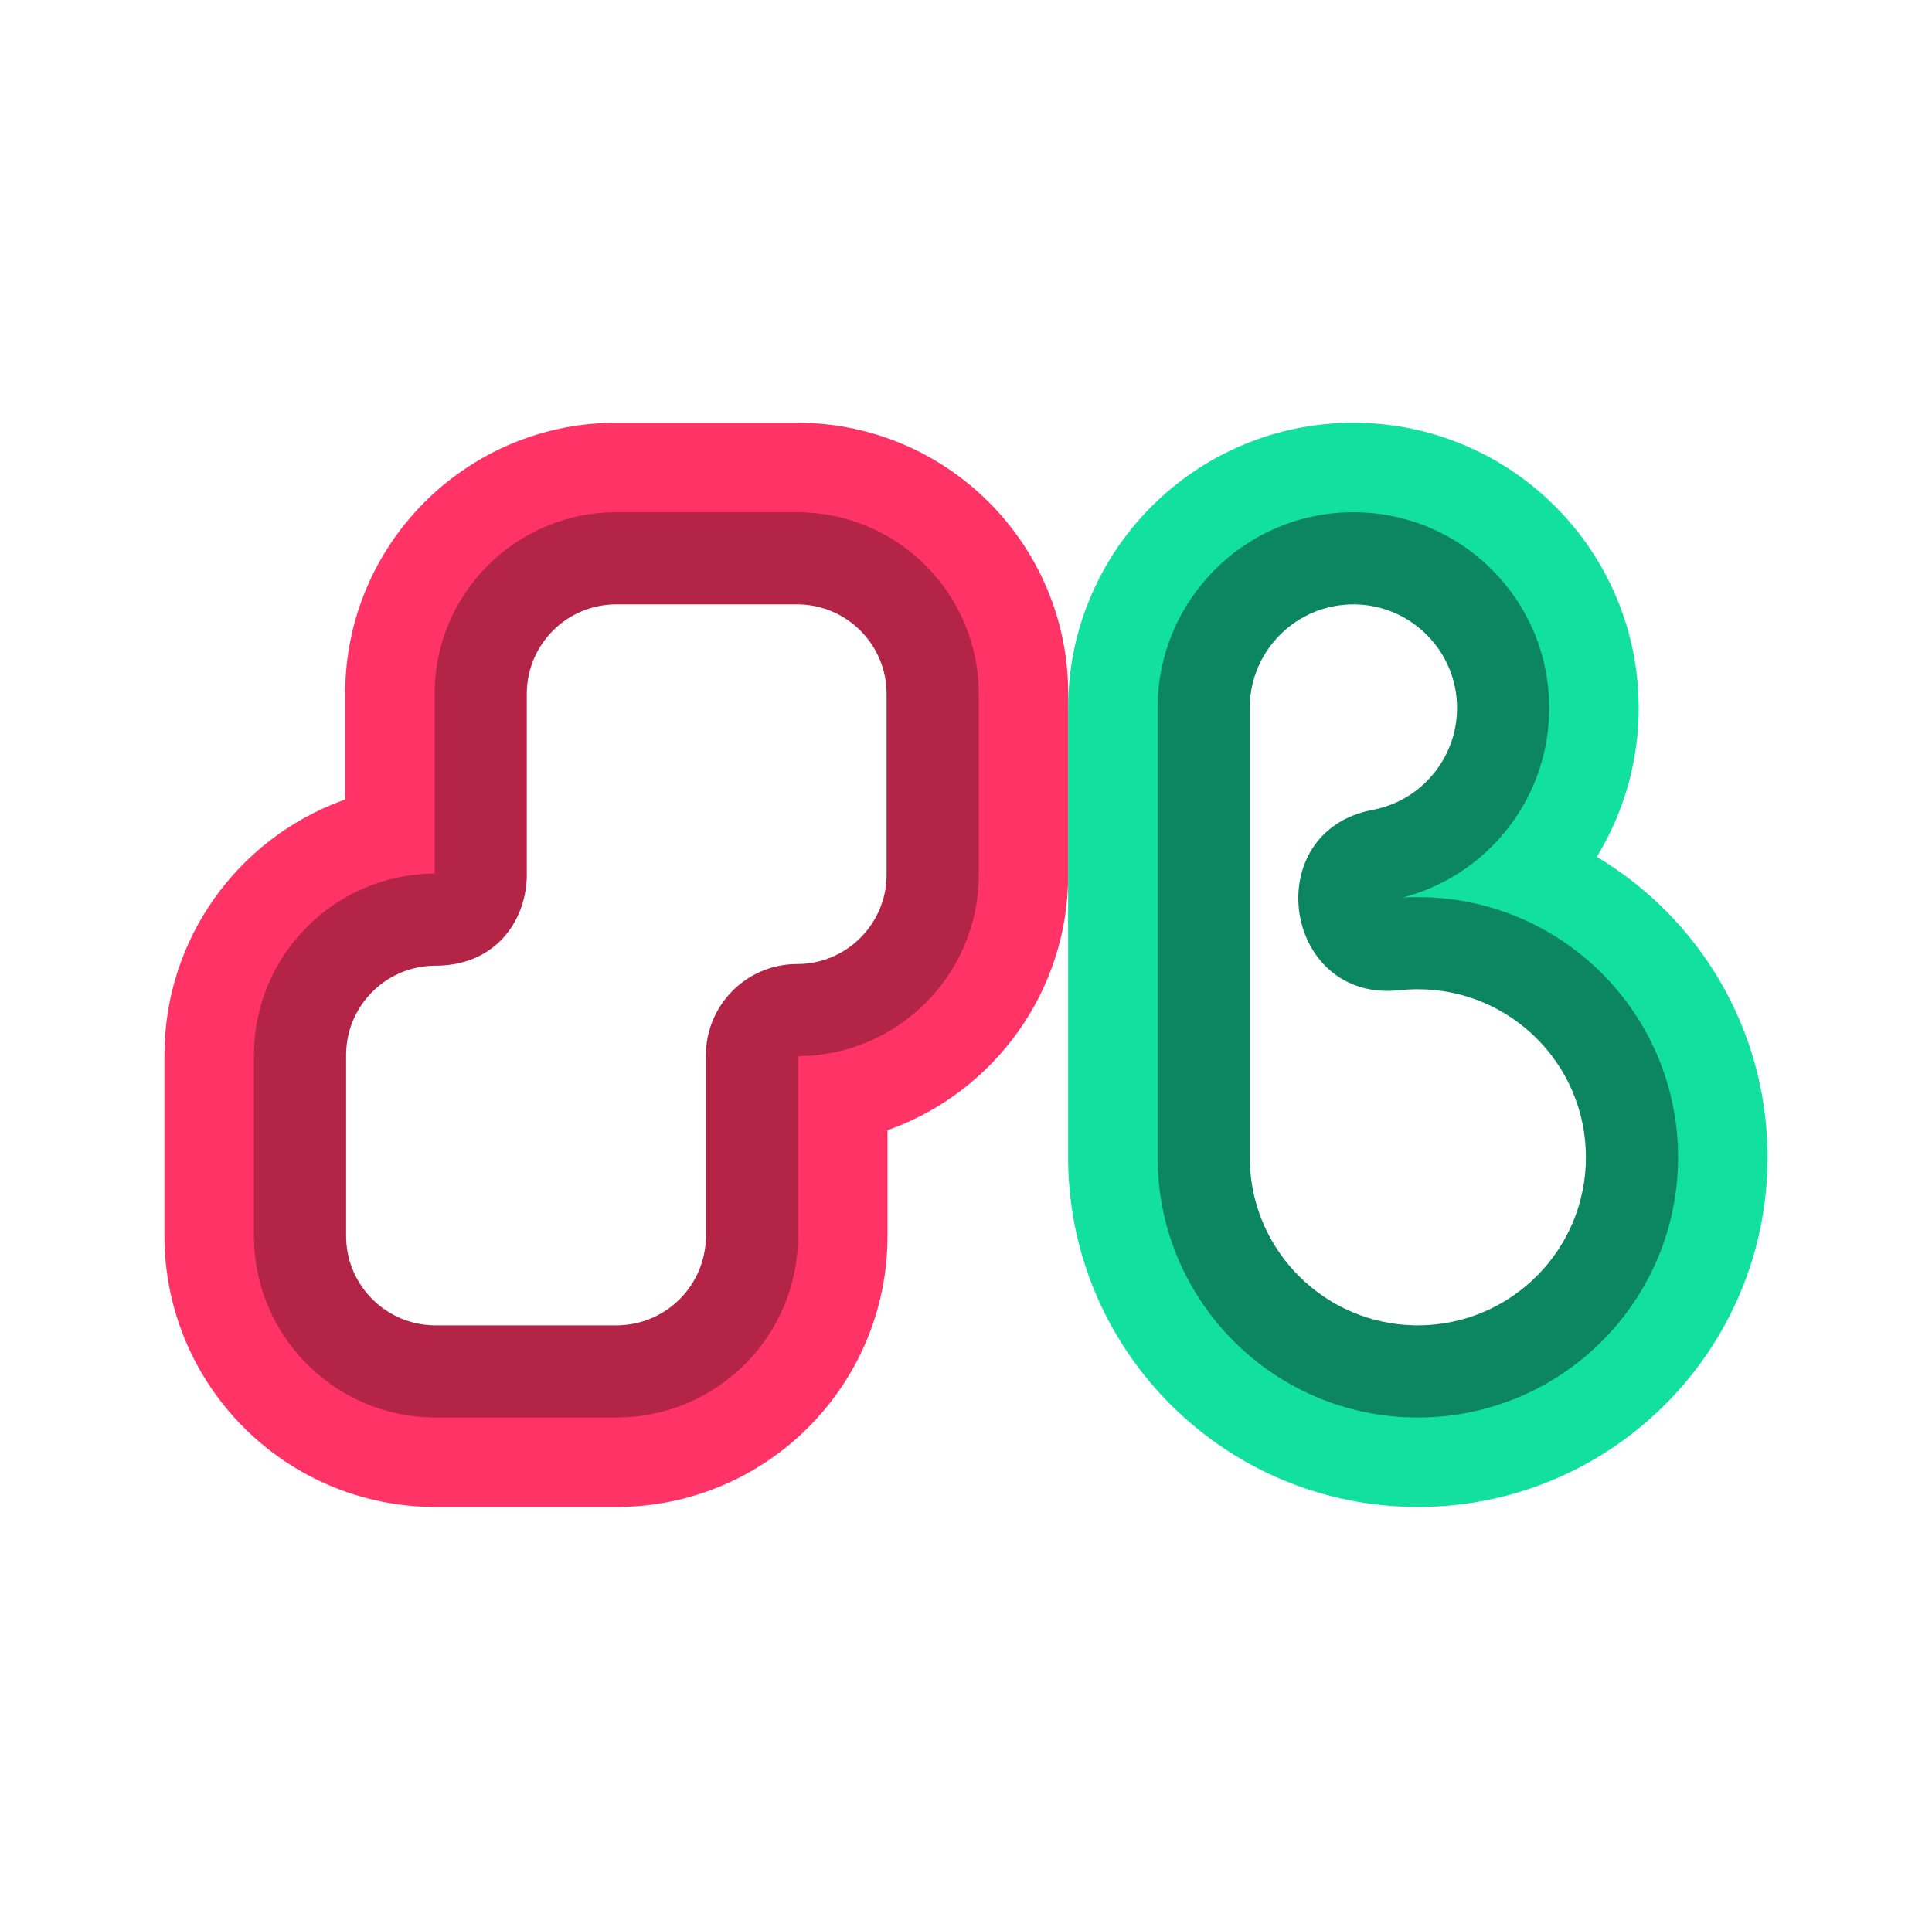
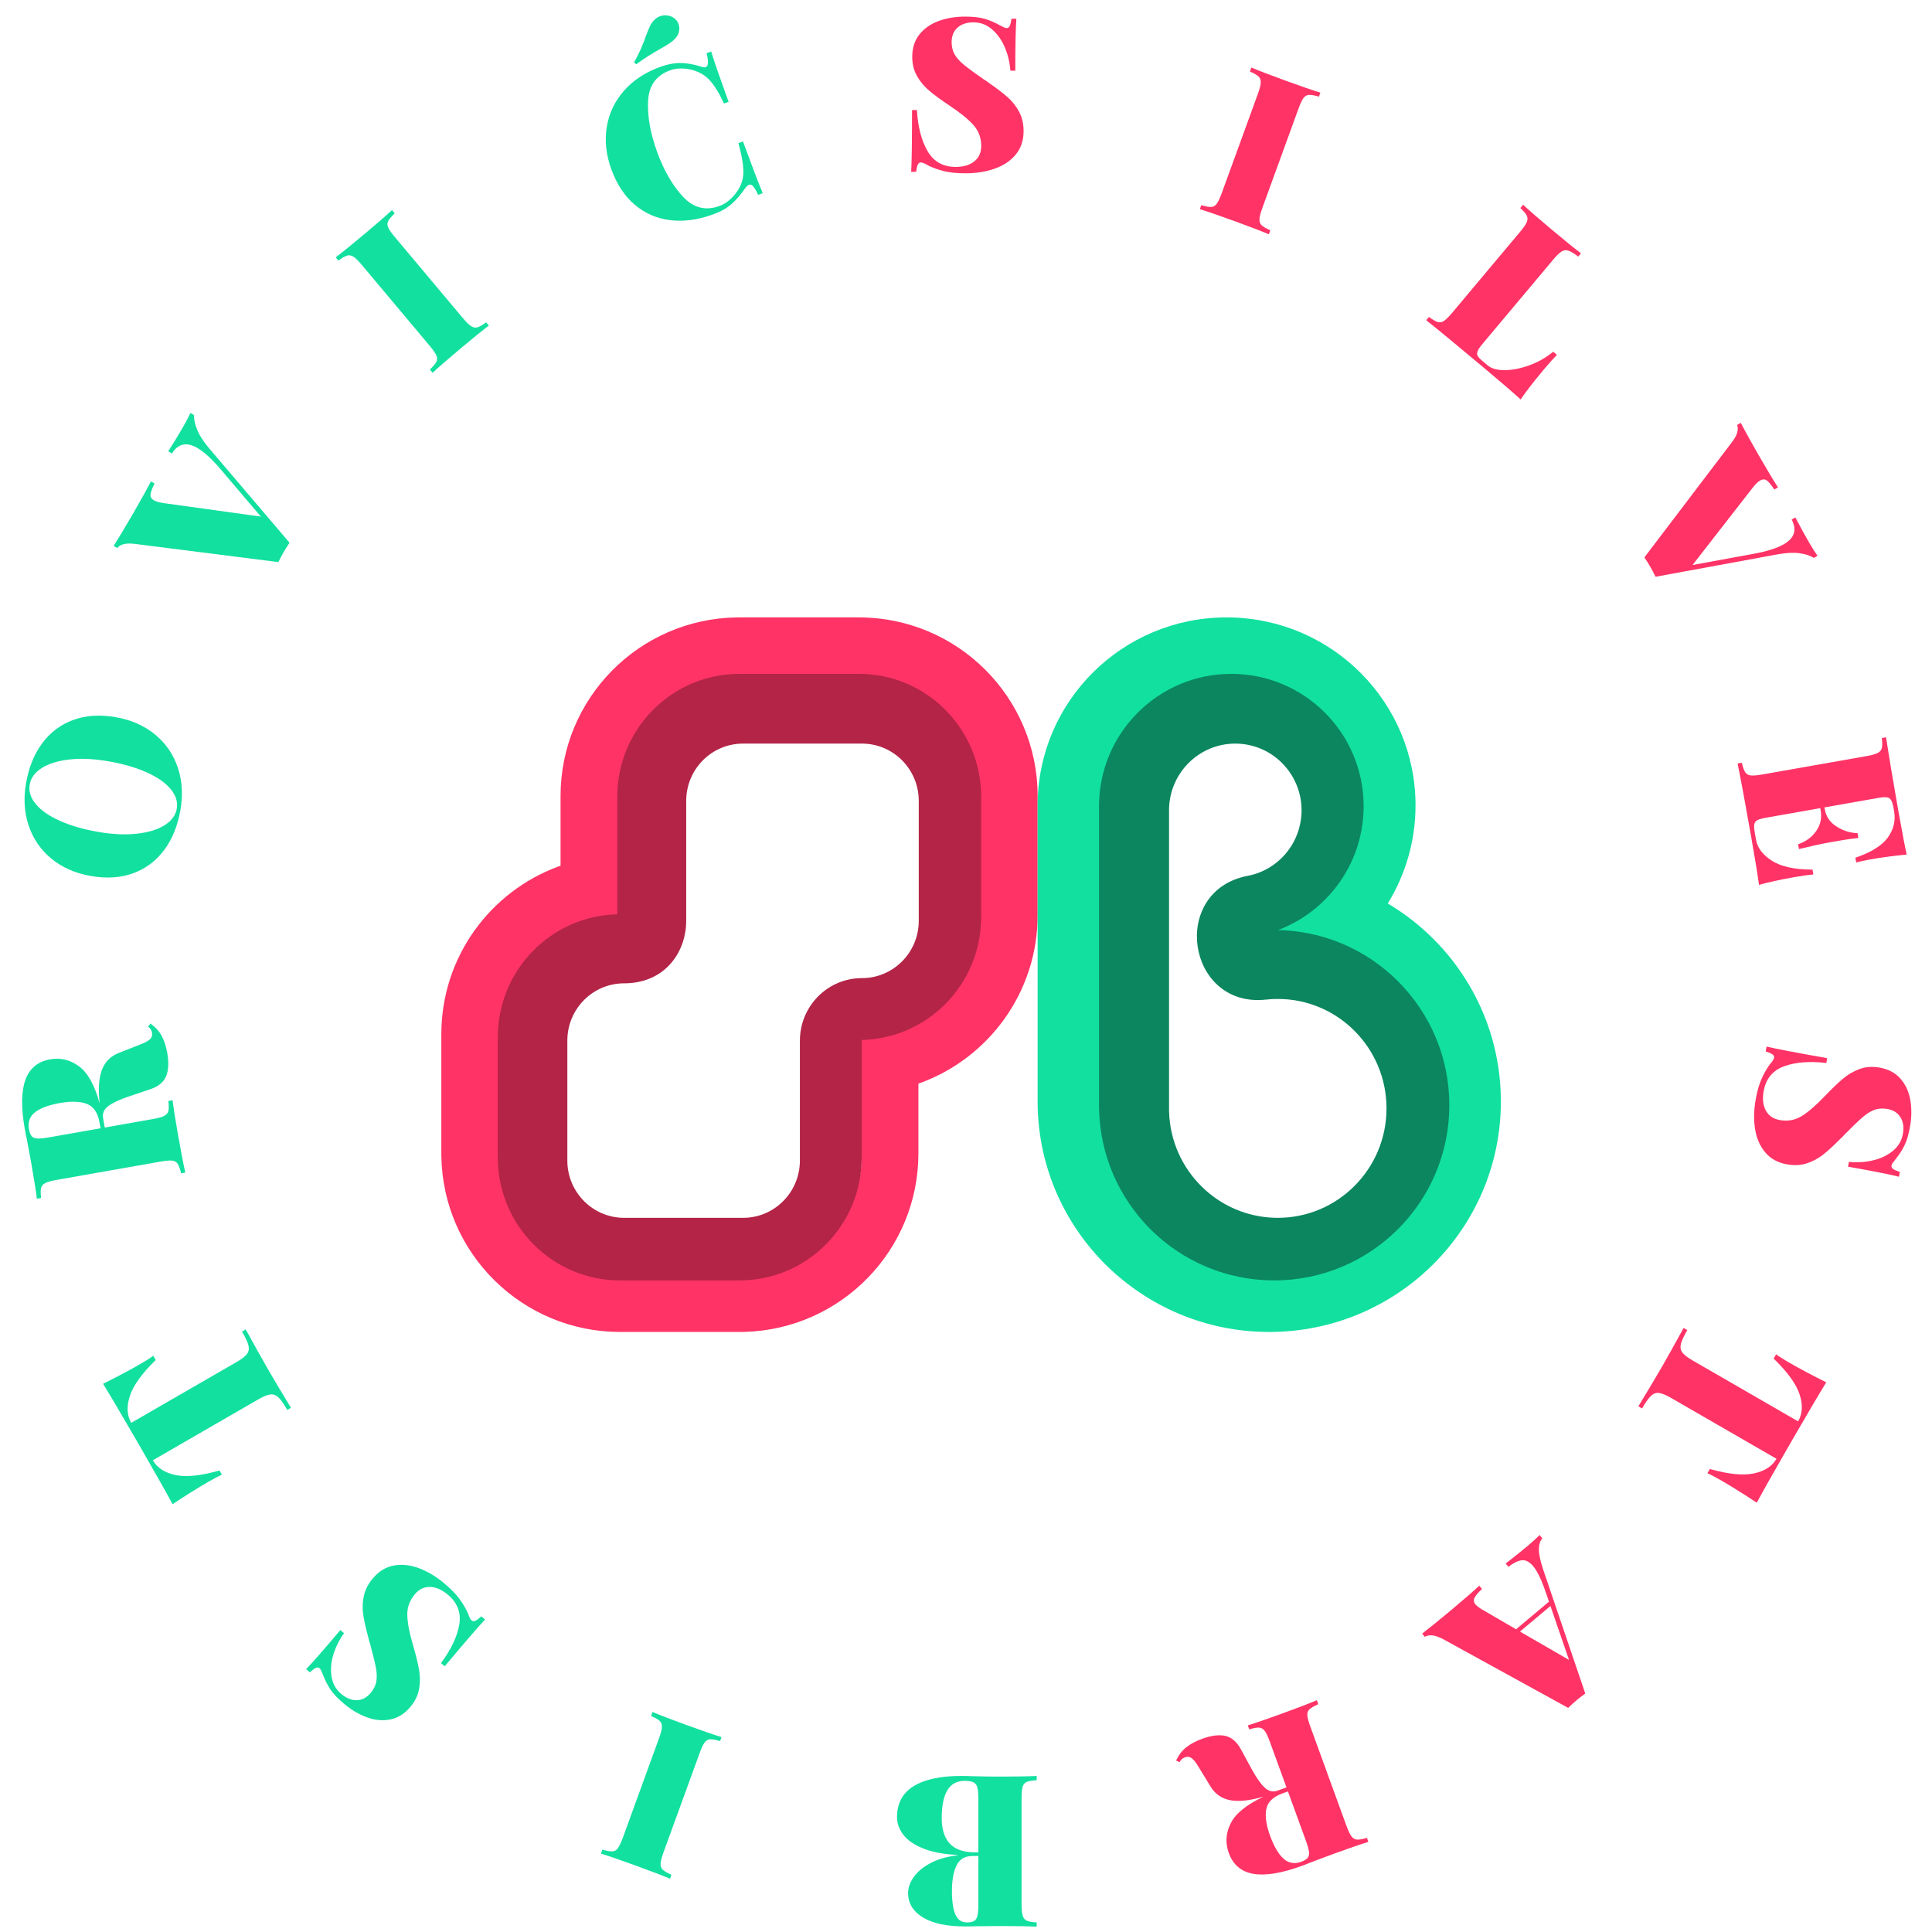
- <svg xmlns="http://www.w3.org/2000/svg" height="1068" viewBox="0 0 1069 1068" width="1069">
-   <g fill="none" fill-rule="nonzero" transform="translate(1)">
-     <path d="m339.978 234-2.481.02c-81.699 1.325-147.519 67.966-147.519 149.98l-0 58.502-1.829.658c-57.291 21.105-98.149 76.18-98.149 140.797v100.448l.02 2.059c1.326 81.814 68.059 147.536 149.98 147.536h100.485l2.059-.02 2.45-.059c80.672-2.603 145.086-68.819 145.086-149.921l-0-58.503 1.853-.666c57.279-21.112 98.126-76.181 98.126-140.788v-100.043c0-82.843-67.157-150-150-150zm100.08 50c55.228 0 100 44.772 100 100v100.043c0 55.221-44.76 99.988-99.978 100l-0 99.957c0 54.676-43.881 99.104-98.346 99.987l-1.654.013h-100.08c-54.676 0-99.104-43.881-99.987-98.346l-.013-1.654v-100.043c0-54.676 43.881-99.104 98.346-99.987l1.632-.014 0-99.956c0-55.228 44.772-100 100-100z" fill="#f36" />
-     <path d="m440.059 284c55.228 0 100 44.772 100 100v100.043c0 55.221-44.76 99.988-99.978 100l-0 99.957c0 54.676-43.881 99.104-98.346 99.987l-1.654.013h-100.08c-54.676 0-99.104-43.881-99.987-98.346l-.013-1.654v-100.043c0-54.676 43.881-99.104 98.346-99.987l1.632-.014 0-99.956c0-55.228 44.772-100 100-100zm.827 50.007-.827-.007h-100.08c-27.338 0-49.552 21.94-49.993 49.173l-.007.827-.001 98.381.022 1.018c.198 24.692-15.968 49.563-48.055 50.529l-1.944.029c-27.338 0-49.552 21.94-49.993 49.173l-.007.827v99.891l.009 1.104.018.707c.859 26.595 22.499 47.907 49.156 48.335l.818.007h99.802l1.23-.01.707-.017c26.595-.859 47.907-22.499 48.335-49.156l.007-.818 0-99.957c0-27.334 21.934-49.546 49.163-49.993l.827-.007c27.333-.006 49.541-21.944 49.982-49.173l.007-.827v-100.043c0-27.338-21.94-49.552-49.173-49.993z" fill="#b32447" stroke="#b32447" />
-     <path d="m747.852 234c-86.933 0-157.494 70.289-157.852 157.195v249.708l.025 2.779c1.711 105.535 87.798 190.318 193.476 190.318 106.868 0 193.502-86.634 193.502-193.502l-.026-3.2c-1.122-69.197-38.566-129.564-94.097-162.867l-.362-.214.416-.675c14.494-23.941 22.77-51.955 22.77-81.69 0-86.307-69.266-156.437-155.242-157.831zm0 50c59.565 0 107.852 48.287 107.852 107.852 0 52.706-37.807 96.582-87.781 105.988 5.116-.56 10.314-.843 15.579-.843 79.254 0 143.502 64.248 143.502 143.502 0 79.254-64.248 143.502-143.502 143.502-78.461 0-142.215-62.969-143.483-141.129l-.019-2.373v-249.097c.244-59.358 48.438-107.401 107.852-107.401z" fill="#12e09f" />
-     <path d="m747.852 284c59.565 0 107.852 48.287 107.852 107.852 0 52.706-37.807 96.582-87.781 105.988 5.116-.56 10.314-.843 15.579-.843 79.254 0 143.502 64.248 143.502 143.502 0 79.254-64.248 143.502-143.502 143.502-78.461 0-142.215-62.969-143.483-141.129l-.019-2.373v-249.097c.244-59.358 48.438-107.401 107.852-107.401zm0 50c-31.541 0-57.203 25.249-57.841 56.653l-.011.874v248.816l.015 1.825.035 1.419c1.606 49.749 42.072 89.601 91.923 90.401l1.529.012c51.64 0 93.502-41.862 93.502-93.502s-41.862-93.502-93.502-93.502c-3.438 0-6.821.183-10.139.547-63.767 6.98-77.729-86.976-14.688-98.84 27.062-5.093 47.029-28.92 47.029-56.851 0-31.631-25.386-57.333-56.895-57.844z" fill="#0b865f" stroke="#0b865f" />
+ <svg xmlns="http://www.w3.org/2000/svg" width="363px" height="363px" viewBox="0 0 363 363" version="1.1">
+   <g id="Artboard" stroke="none" stroke-width="1" fill="none" fill-rule="evenodd">
+     <circle id="Oval" stroke="" stroke-width="4" cx="181" cy="183" r="135" />
+     <path d="M181.44,32.56 C183.44,32.56 185.267,32.267 186.92,31.68 C188.573,31.093 189.887,30.207 190.86,29.02 C191.833,27.833 192.32,26.373 192.32,24.64 C192.32,23.28 192.047,22.08 191.5,21.04 C190.953,20 190.24,19.087 189.36,18.3 C188.48,17.513 187.307,16.613 185.84,15.6 C185.707,15.493 185.567,15.387 185.42,15.28 C185.273,15.173 185.12,15.08 184.96,15 C183.2,13.773 181.933,12.847 181.16,12.22 C180.387,11.593 179.8,10.947 179.4,10.28 C179,9.613 178.8,8.827 178.8,7.92 C178.8,6.747 179.173,5.833 179.92,5.18 C180.667,4.527 181.653,4.2 182.88,4.2 C184.213,4.2 185.387,4.64 186.4,5.52 C187.413,6.4 188.213,7.533 188.8,8.92 C189.387,10.307 189.733,11.76 189.84,13.28 L189.84,13.28 L190.76,13.28 C190.76,8.693 190.827,5.44 190.96,3.52 L190.96,3.52 L190.04,3.52 C189.96,4.133 189.853,4.58 189.72,4.86 C189.587,5.14 189.4,5.28 189.16,5.28 C189,5.28 188.807,5.227 188.58,5.12 C188.353,5.013 188.093,4.88 187.8,4.72 C186.893,4.213 185.967,3.82 185.02,3.54 C184.073,3.26 182.84,3.12 181.32,3.12 C179.533,3.12 177.887,3.393 176.38,3.94 C174.873,4.487 173.667,5.327 172.76,6.46 C171.853,7.593 171.4,9 171.4,10.68 C171.4,12.067 171.707,13.287 172.32,14.34 C172.933,15.393 173.72,16.32 174.68,17.12 C175.64,17.92 176.92,18.853 178.52,19.92 C180.52,21.253 181.993,22.46 182.94,23.54 C183.887,24.62 184.36,25.92 184.36,27.44 C184.36,28.667 183.927,29.627 183.06,30.32 C182.193,31.013 181.027,31.36 179.56,31.36 C177.187,31.36 175.427,30.373 174.28,28.4 C173.133,26.427 172.467,23.853 172.28,20.68 L172.28,20.68 L171.36,20.68 C171.36,26.6 171.307,30.467 171.2,32.28 L171.2,32.28 L172.12,32.28 C172.2,31.667 172.307,31.22 172.44,30.94 C172.573,30.66 172.76,30.52 173,30.52 C173.32,30.52 173.773,30.707 174.36,31.08 C175.293,31.533 176.3,31.893 177.38,32.16 C178.46,32.427 179.813,32.56 181.44,32.56 Z" id="S" fill="#FF3366" fill-rule="nonzero" />
+     <path d="M243.66,42.514 L243.66,41.714 C242.806,41.661 242.193,41.554 241.82,41.394 C241.446,41.234 241.186,40.928 241.04,40.474 C240.893,40.021 240.82,39.288 240.82,38.274 L240.82,38.274 L240.82,18.434 C240.82,17.421 240.886,16.688 241.02,16.234 C241.153,15.781 241.413,15.474 241.8,15.314 C242.186,15.154 242.806,15.048 243.66,14.994 L243.66,14.994 L243.66,14.194 C242.086,14.274 239.86,14.314 236.98,14.314 L236.502,14.314 C233.518,14.31 231.304,14.27 229.86,14.194 L229.86,14.194 L229.86,14.994 C230.713,15.048 231.326,15.154 231.7,15.314 C232.073,15.474 232.333,15.781 232.48,16.234 C232.626,16.688 232.7,17.421 232.7,18.434 L232.7,18.434 L232.7,38.274 C232.7,39.288 232.633,40.021 232.5,40.474 C232.366,40.928 232.106,41.234 231.72,41.394 C231.333,41.554 230.713,41.661 229.86,41.714 L229.86,41.714 L229.86,42.514 C231.38,42.434 233.753,42.394 236.98,42.394 C239.886,42.394 242.113,42.434 243.66,42.514 L243.66,42.514 Z" id="I" fill="#FF3366" fill-rule="nonzero" transform="translate(236.7595, 28.35434) rotate(20) translate(-236.7595, -28.35434) " />
+     <path d="M297.521,70.92 C297.334,69.054 297.241,66.68 297.241,63.8 C297.241,62.307 297.281,61.08 297.361,60.12 L297.361,60.12 L296.441,60.12 C296.147,61.774 295.561,63.367 294.681,64.9 C293.801,66.434 292.814,67.667 291.721,68.6 C290.627,69.534 289.614,70 288.681,70 L288.681,70 L287.361,70 C286.747,70 286.307,69.94 286.041,69.82 C285.774,69.7 285.587,69.467 285.481,69.12 C285.374,68.774 285.321,68.227 285.321,67.48 L285.321,67.48 L285.321,46.84 C285.321,45.827 285.401,45.094 285.561,44.64 C285.721,44.187 286.021,43.88 286.461,43.72 C286.901,43.56 287.601,43.454 288.561,43.4 L288.561,43.4 L288.561,42.6 C286.907,42.68 284.547,42.72 281.481,42.72 L281.003,42.72 C278.019,42.716 275.805,42.676 274.361,42.6 L274.361,42.6 L274.361,43.4 C275.214,43.454 275.827,43.56 276.201,43.72 C276.574,43.88 276.834,44.187 276.981,44.64 C277.127,45.094 277.201,45.827 277.201,46.84 L277.201,46.84 L277.201,66.68 C277.201,67.694 277.134,68.427 277.001,68.88 C276.867,69.334 276.607,69.64 276.221,69.8 C275.834,69.96 275.214,70.067 274.361,70.12 L274.361,70.12 L274.361,70.92 C277.454,70.84 282.121,70.8 288.361,70.8 C292.654,70.8 295.707,70.84 297.521,70.92 Z" id="L" fill="#FF3366" fill-rule="nonzero" transform="translate(285.9406, 56.76023) rotate(40) translate(-285.9406, -56.76023) " />
+     <path d="M324.633,113.178 L332.433,91.258 C332.993,89.685 333.627,88.445 334.333,87.538 C335.04,86.632 335.74,86.005 336.433,85.658 L336.433,85.658 L336.433,84.858 C335.633,84.938 334.607,84.978 333.353,84.978 C331.86,84.978 330.113,84.938 328.113,84.858 L328.113,84.858 L328.113,85.658 C330.3,85.738 331.393,86.938 331.393,89.258 C331.393,90.752 330.953,92.725 330.073,95.178 L330.073,95.178 L326.193,106.058 L319.273,89.018 C318.953,88.218 318.793,87.592 318.793,87.138 C318.793,86.578 319.007,86.205 319.433,86.018 C319.86,85.832 320.58,85.712 321.593,85.658 L321.593,85.658 L321.593,84.858 C320.153,84.938 317.913,84.978 314.873,84.978 L314.293,84.978 C311.619,84.973 309.385,84.933 307.593,84.858 L307.593,84.858 L307.593,85.658 C307.993,85.685 308.4,85.905 308.813,86.318 C309.227,86.732 309.607,87.365 309.953,88.218 L309.953,88.218 L320.433,113.178 C321.287,113.125 321.98,113.098 322.513,113.098 C323.073,113.098 323.78,113.125 324.633,113.178 L324.633,113.178 Z" id="V" fill="#FF3366" fill-rule="nonzero" transform="translate(322.0133, 99.0182) rotate(60) translate(-322.0133, -99.0182) " />
+     <path d="M354.01,166.555 C353.823,164.795 353.73,162.555 353.73,159.835 C353.73,158.342 353.77,157.115 353.85,156.155 L353.85,156.155 L352.93,156.155 C352.343,159.462 351.356,161.868 349.97,163.375 C348.583,164.882 347.116,165.635 345.57,165.635 L345.57,165.635 L344.25,165.635 C343.53,165.635 343.003,165.575 342.67,165.455 C342.336,165.335 342.11,165.108 341.99,164.775 C341.87,164.442 341.81,163.888 341.81,163.115 L341.81,163.115 L341.81,152.715 L342.21,152.715 C343.676,152.715 344.91,153.215 345.91,154.215 C346.91,155.215 347.53,156.475 347.77,157.995 L347.77,157.995 L348.69,157.995 C348.53,155.568 348.45,153.675 348.45,152.315 L348.45,152.315 L348.45,150.395 C348.45,149.008 348.49,147.755 348.57,146.635 L348.57,146.635 L347.65,146.635 C347.383,147.968 346.756,149.182 345.77,150.275 C344.783,151.368 343.596,151.915 342.21,151.915 L342.21,151.915 L341.81,151.915 L341.81,141.675 C341.81,140.902 341.87,140.348 341.99,140.015 C342.11,139.682 342.336,139.455 342.67,139.335 C343.003,139.215 343.53,139.155 344.25,139.155 L344.25,139.155 L344.77,139.155 C346.583,139.155 348.143,139.828 349.45,141.175 C350.756,142.522 351.65,144.742 352.13,147.835 L352.13,147.835 L353.05,147.835 C352.97,147.142 352.93,146.182 352.93,144.955 C352.93,142.982 353.023,140.742 353.21,138.235 C351.694,138.308 349.226,138.348 345.806,138.354 L343.623,138.355 C337.994,138.35 333.737,138.31 330.85,138.235 L330.85,138.235 L330.85,139.035 C331.703,139.088 332.316,139.195 332.69,139.355 C333.063,139.515 333.323,139.822 333.47,140.275 C333.616,140.728 333.69,141.462 333.69,142.475 L333.69,142.475 L333.69,162.315 C333.69,163.328 333.623,164.062 333.49,164.515 C333.356,164.968 333.096,165.275 332.71,165.435 C332.323,165.595 331.703,165.702 330.85,165.755 L330.85,165.755 L330.85,166.555 C333.943,166.475 338.61,166.435 344.85,166.435 C349.143,166.435 352.196,166.475 354.01,166.555 Z" id="E" fill="#FF3366" fill-rule="nonzero" transform="translate(342.4297, 152.3952) rotate(80) translate(-342.4297, -152.3952) " />
+     <path d="M332.843,278.111 L332.843,277.311 C331.537,277.311 330.583,277.225 329.983,277.051 C329.383,276.878 328.97,276.538 328.743,276.031 C328.517,275.525 328.403,274.711 328.403,273.591 L328.403,273.591 L328.403,250.711 L328.443,250.711 C330.043,250.711 331.537,251.485 332.923,253.031 C334.31,254.578 335.443,257.098 336.323,260.591 L336.323,260.591 L337.243,260.591 C337.163,259.898 337.123,258.938 337.123,257.711 C337.123,255.391 337.217,252.751 337.403,249.791 C335.028,249.866 331.06,249.906 325.497,249.911 L323.225,249.911 C317.639,249.906 313.658,249.866 311.283,249.791 C311.47,252.751 311.563,255.391 311.563,257.711 C311.563,258.938 311.523,259.898 311.443,260.591 L311.443,260.591 L312.363,260.591 C313.243,257.071 314.37,254.545 315.743,253.011 C317.117,251.478 318.617,250.711 320.243,250.711 L320.243,250.711 L320.283,250.711 L320.283,273.591 C320.283,274.711 320.17,275.525 319.943,276.031 C319.717,276.538 319.303,276.878 318.703,277.051 C318.103,277.225 317.15,277.311 315.843,277.311 L315.843,277.311 L315.843,278.111 C319.443,278.031 322.19,277.991 324.083,277.991 C326.163,277.991 329.083,278.031 332.843,278.111 L332.843,278.111 Z" id="T" fill="#FF3366" fill-rule="nonzero" transform="translate(324.3433, 263.9512) rotate(120) translate(-324.3433, -263.9512) " />
+     <path d="M343.978,224.269 C345.978,224.269 347.805,223.976 349.458,223.389 C351.111,222.803 352.425,221.916 353.398,220.729 C354.371,219.543 354.858,218.083 354.858,216.349 C354.858,214.989 354.585,213.789 354.038,212.749 C353.491,211.709 352.778,210.796 351.898,210.009 C351.018,209.223 349.845,208.323 348.378,207.309 C348.245,207.203 348.105,207.096 347.958,206.989 C347.811,206.883 347.658,206.789 347.498,206.709 C345.738,205.483 344.471,204.556 343.698,203.929 C342.925,203.303 342.338,202.656 341.938,201.989 C341.538,201.323 341.338,200.536 341.338,199.629 C341.338,198.456 341.711,197.543 342.458,196.889 C343.205,196.236 344.191,195.909 345.418,195.909 C346.751,195.909 347.925,196.349 348.938,197.229 C349.951,198.109 350.751,199.243 351.338,200.629 C351.925,202.016 352.271,203.469 352.378,204.989 L352.378,204.989 L353.298,204.989 C353.298,200.403 353.365,197.149 353.498,195.229 L353.498,195.229 L352.578,195.229 C352.498,195.843 352.391,196.289 352.258,196.569 C352.125,196.849 351.938,196.989 351.698,196.989 C351.538,196.989 351.345,196.936 351.118,196.829 C350.891,196.723 350.631,196.589 350.338,196.429 C349.431,195.923 348.505,195.529 347.558,195.249 C346.611,194.969 345.378,194.829 343.858,194.829 C342.071,194.829 340.425,195.103 338.918,195.649 C337.411,196.196 336.205,197.036 335.298,198.169 C334.391,199.303 333.938,200.709 333.938,202.389 C333.938,203.776 334.245,204.996 334.858,206.049 C335.471,207.103 336.258,208.029 337.218,208.829 C338.178,209.629 339.458,210.563 341.058,211.629 C343.058,212.963 344.531,214.169 345.478,215.249 C346.425,216.329 346.898,217.629 346.898,219.149 C346.898,220.376 346.465,221.336 345.598,222.029 C344.731,222.723 343.565,223.069 342.098,223.069 C339.725,223.069 337.965,222.083 336.818,220.109 C335.671,218.136 335.005,215.563 334.818,212.389 L334.818,212.389 L333.898,212.389 C333.898,218.309 333.845,222.176 333.738,223.989 L333.738,223.989 L334.658,223.989 C334.738,223.376 334.845,222.929 334.978,222.649 C335.111,222.369 335.298,222.229 335.538,222.229 C335.858,222.229 336.311,222.416 336.898,222.789 C337.831,223.243 338.838,223.603 339.918,223.869 C340.998,224.136 342.351,224.269 343.978,224.269 Z" id="S" fill="#FF3366" fill-rule="nonzero" transform="translate(344.2981, 209.5494) rotate(100) translate(-344.2981, -209.5494) " />
+     <path d="M301.741,322.686 L301.741,321.886 C301.341,321.859 300.934,321.639 300.521,321.226 C300.108,320.812 299.728,320.179 299.381,319.326 L299.381,319.326 L289.701,294.366 C288.848,294.419 288.154,294.446 287.621,294.446 C287.061,294.446 286.354,294.419 285.501,294.366 L285.501,294.366 L276.621,317.206 C276.008,318.779 275.408,319.926 274.821,320.646 C274.234,321.366 273.608,321.779 272.941,321.886 L272.941,321.886 L272.941,322.686 C273.741,322.606 274.768,322.566 276.021,322.566 C277.514,322.566 279.261,322.606 281.261,322.686 L281.261,322.686 L281.261,321.886 C280.061,321.832 279.154,321.606 278.541,321.206 C277.928,320.806 277.621,320.059 277.621,318.966 C277.621,317.766 278.061,316.032 278.941,313.766 L278.941,313.766 L279.621,311.966 L287.701,311.966 L290.061,318.526 C290.381,319.326 290.541,319.966 290.541,320.446 C290.541,320.952 290.328,321.306 289.901,321.506 C289.474,321.706 288.754,321.832 287.741,321.886 L287.741,321.886 L287.741,322.686 C289.181,322.606 291.421,322.566 294.461,322.566 C297.394,322.566 299.821,322.606 301.741,322.686 L301.741,322.686 Z M287.421,311.166 L279.941,311.166 L283.781,301.166 L287.421,311.166 Z" id="A" fill="#FF3366" fill-rule="nonzero" transform="translate(287.3409, 308.5258) rotate(140) translate(-287.3409, -308.5258) " />
+     <path d="M247.029,351.848 C248.309,351.848 249.429,351.688 250.389,351.368 C251.349,351.048 252.229,350.488 253.029,349.688 L253.029,349.688 L252.509,349.168 C252.162,349.514 251.749,349.688 251.269,349.688 C250.789,349.688 250.415,349.501 250.149,349.128 C249.882,348.754 249.655,348.074 249.469,347.088 L249.469,347.088 L248.629,342.928 C248.309,341.301 247.455,340.068 246.069,339.228 C244.682,338.388 242.629,337.874 239.909,337.688 C243.429,337.368 245.935,336.501 247.429,335.088 C248.922,333.674 249.669,331.968 249.669,329.968 C249.669,327.621 248.675,325.874 246.689,324.728 C244.702,323.581 241.682,323.008 237.629,323.008 C236.935,323.008 236.322,323.021 235.789,323.048 L235.789,323.048 L231.189,323.088 C228.122,323.088 225.829,323.048 224.309,322.968 L224.309,322.968 L224.309,323.768 C225.162,323.821 225.775,323.928 226.149,324.088 C226.522,324.248 226.782,324.554 226.929,325.008 C227.075,325.461 227.149,326.194 227.149,327.208 L227.149,327.208 L227.149,347.048 C227.149,348.061 227.082,348.794 226.949,349.248 C226.815,349.701 226.555,350.008 226.169,350.168 C225.782,350.328 225.162,350.434 224.309,350.488 L224.309,350.488 L224.309,351.288 C225.829,351.208 228.202,351.168 231.429,351.168 C234.335,351.168 236.562,351.208 238.109,351.288 L238.109,351.288 L238.109,350.488 C237.255,350.434 236.642,350.328 236.269,350.168 C235.895,350.008 235.635,349.701 235.489,349.248 C235.342,348.794 235.269,348.061 235.269,347.048 L235.269,347.048 L235.269,337.848 L237.069,337.848 C238.002,337.848 238.702,338.328 239.169,339.288 C239.635,340.248 240.002,341.661 240.269,343.528 L240.269,343.528 L240.869,347.528 C241.109,349.101 241.735,350.214 242.749,350.868 C243.762,351.521 245.189,351.848 247.029,351.848 Z M236.349,337.048 L235.269,337.048 L235.269,327.208 C235.269,326.248 235.322,325.528 235.429,325.048 C235.535,324.568 235.742,324.234 236.049,324.048 C236.355,323.861 236.815,323.768 237.429,323.768 C238.789,323.768 239.769,324.328 240.369,325.448 C240.969,326.568 241.269,328.221 241.269,330.408 C241.269,332.514 240.922,334.148 240.229,335.308 C239.535,336.468 238.242,337.048 236.349,337.048 L236.349,337.048 Z" id="R" fill="#FF3366" fill-rule="nonzero" transform="translate(238.6687, 337.4077) rotate(160) translate(-238.6687, -337.4077) " />
+     <path d="M182.78,362 C186.62,362 189.58,361.36 191.66,360.08 C193.74,358.8 194.78,356.853 194.78,354.24 C194.78,353.093 194.393,352.007 193.62,350.98 C192.847,349.953 191.613,349.093 189.92,348.4 C188.227,347.707 186.073,347.293 183.46,347.16 L183.46,347.16 L183.46,347.08 C185.46,346.84 187.153,346.347 188.54,345.6 C189.927,344.853 190.967,343.98 191.66,342.98 C192.353,341.98 192.7,340.987 192.7,340 C192.7,338.08 191.773,336.553 189.92,335.42 C188.067,334.287 185.38,333.72 181.86,333.72 C181.167,333.72 180.553,333.733 180.02,333.76 L180.02,333.76 L175.42,333.8 C172.353,333.8 170.06,333.76 168.54,333.68 L168.54,333.68 L168.54,334.48 C169.393,334.533 170.007,334.64 170.38,334.8 C170.753,334.96 171.013,335.267 171.16,335.72 C171.307,336.173 171.38,336.907 171.38,337.92 L171.38,337.92 L171.38,357.76 C171.38,358.773 171.313,359.507 171.18,359.96 C171.047,360.413 170.787,360.72 170.4,360.88 C170.013,361.04 169.393,361.147 168.54,361.2 L168.54,361.2 L168.54,362 C170.06,361.92 172.38,361.88 175.5,361.88 C177.233,361.88 179.007,361.907 180.82,361.96 C181.353,361.987 182.007,362 182.78,362 Z M180.58,346.96 L179.5,346.96 L179.5,337.92 C179.5,336.96 179.553,336.24 179.66,335.76 C179.767,335.28 179.973,334.947 180.28,334.76 C180.587,334.573 181.047,334.48 181.66,334.48 C182.647,334.48 183.36,334.967 183.8,335.94 C184.24,336.913 184.46,338.413 184.46,340.44 C184.46,342.413 184.173,343.993 183.6,345.18 C183.027,346.367 182.02,346.96 180.58,346.96 L180.58,346.96 Z M182.1,361.08 C181.353,361.08 180.8,360.993 180.44,360.82 C180.08,360.647 179.833,360.333 179.7,359.88 C179.567,359.427 179.5,358.72 179.5,357.76 L179.5,357.76 L179.5,347.64 L180.06,347.64 C182.247,347.64 183.847,348.187 184.86,349.28 C185.873,350.373 186.38,351.973 186.38,354.08 C186.38,358.747 184.953,361.08 182.1,361.08 Z" id="B" fill="#12E09F" fill-rule="nonzero" transform="translate(181.66, 347.84) rotate(180) translate(-181.66, -347.84) " />
+     <path d="M131.14,351.486 L131.14,350.686 C130.287,350.632 129.674,350.526 129.3,350.366 C128.927,350.206 128.667,349.899 128.52,349.446 C128.374,348.992 128.3,348.259 128.3,347.246 L128.3,347.246 L128.3,327.406 C128.3,326.392 128.367,325.659 128.5,325.206 C128.634,324.752 128.894,324.446 129.28,324.286 C129.667,324.126 130.287,324.019 131.14,323.966 L131.14,323.966 L131.14,323.166 C129.567,323.246 127.34,323.286 124.46,323.286 L123.983,323.285 C120.999,323.282 118.784,323.242 117.34,323.166 L117.34,323.166 L117.34,323.966 C118.194,324.019 118.807,324.126 119.18,324.286 C119.554,324.446 119.814,324.752 119.96,325.206 C120.107,325.659 120.18,326.392 120.18,327.406 L120.18,327.406 L120.18,347.246 C120.18,348.259 120.114,348.992 119.98,349.446 C119.847,349.899 119.587,350.206 119.2,350.366 C118.814,350.526 118.194,350.632 117.34,350.686 L117.34,350.686 L117.34,351.486 C118.86,351.406 121.234,351.366 124.46,351.366 C127.367,351.366 129.594,351.406 131.14,351.486 L131.14,351.486 Z" id="I" fill="#12E09F" fill-rule="nonzero" transform="translate(124.2405, 337.3257) rotate(200) translate(-124.2405, -337.3257) " />
+     <path d="M73.445,323.283 C75.445,323.283 77.272,322.989 78.925,322.403 C80.579,321.816 81.892,320.929 82.865,319.743 C83.839,318.556 84.325,317.096 84.325,315.363 C84.325,314.003 84.052,312.803 83.505,311.763 C82.959,310.723 82.245,309.809 81.365,309.023 C80.485,308.236 79.312,307.336 77.845,306.323 C77.712,306.216 77.572,306.109 77.425,306.003 C77.279,305.896 77.125,305.803 76.965,305.723 C75.205,304.496 73.939,303.569 73.165,302.943 C72.392,302.316 71.805,301.669 71.405,301.003 C71.005,300.336 70.805,299.549 70.805,298.643 C70.805,297.469 71.179,296.556 71.925,295.903 C72.672,295.249 73.659,294.923 74.885,294.923 C76.219,294.923 77.392,295.363 78.405,296.243 C79.419,297.123 80.219,298.256 80.805,299.643 C81.392,301.029 81.739,302.483 81.845,304.003 L81.845,304.003 L82.765,304.003 C82.765,299.416 82.832,296.163 82.965,294.243 L82.965,294.243 L82.045,294.243 C81.965,294.856 81.859,295.303 81.725,295.583 C81.592,295.863 81.405,296.003 81.165,296.003 C81.005,296.003 80.812,295.949 80.585,295.843 C80.359,295.736 80.099,295.603 79.805,295.443 C78.899,294.936 77.972,294.543 77.025,294.263 C76.079,293.983 74.845,293.843 73.325,293.843 C71.539,293.843 69.892,294.116 68.385,294.663 C66.879,295.209 65.672,296.049 64.765,297.183 C63.859,298.316 63.405,299.723 63.405,301.403 C63.405,302.789 63.712,304.009 64.325,305.063 C64.939,306.116 65.725,307.043 66.685,307.843 C67.645,308.643 68.925,309.576 70.525,310.643 C72.525,311.976 73.999,313.183 74.945,314.263 C75.892,315.343 76.365,316.643 76.365,318.163 C76.365,319.389 75.932,320.349 75.065,321.043 C74.199,321.736 73.032,322.083 71.565,322.083 C69.192,322.083 67.432,321.096 66.285,319.123 C65.139,317.149 64.472,314.576 64.285,311.403 L64.285,311.403 L63.365,311.403 C63.365,317.323 63.312,321.189 63.205,323.003 L63.205,323.003 L64.125,323.003 C64.205,322.389 64.312,321.943 64.445,321.663 C64.579,321.383 64.765,321.243 65.005,321.243 C65.325,321.243 65.779,321.429 66.365,321.803 C67.299,322.256 68.305,322.616 69.385,322.883 C70.465,323.149 71.819,323.283 73.445,323.283 Z" id="S" fill="#12E09F" fill-rule="nonzero" transform="translate(73.7654, 308.5626) rotate(220) translate(-73.7654, -308.5626) " />
+     <path d="M46.657,278.389 L46.657,277.589 C45.35,277.589 44.397,277.502 43.797,277.329 C43.197,277.155 42.783,276.815 42.557,276.309 C42.33,275.802 42.217,274.989 42.217,273.869 L42.217,273.869 L42.217,250.989 L42.257,250.989 C43.857,250.989 45.35,251.762 46.737,253.309 C48.123,254.855 49.257,257.375 50.137,260.869 L50.137,260.869 L51.057,260.869 C50.977,260.175 50.937,259.215 50.937,257.989 C50.937,255.669 51.03,253.029 51.217,250.069 C48.842,250.144 44.873,250.184 39.31,250.188 L37.038,250.188 C31.452,250.184 27.472,250.144 25.097,250.069 C25.283,253.029 25.377,255.669 25.377,257.989 C25.377,259.215 25.337,260.175 25.257,260.869 L25.257,260.869 L26.177,260.869 C27.057,257.349 28.183,254.822 29.557,253.289 C30.93,251.755 32.43,250.989 34.057,250.989 L34.057,250.989 L34.097,250.989 L34.097,273.869 C34.097,274.989 33.983,275.802 33.757,276.309 C33.53,276.815 33.117,277.155 32.517,277.329 C31.917,277.502 30.963,277.589 29.657,277.589 L29.657,277.589 L29.657,278.389 C33.257,278.309 36.003,278.269 37.897,278.269 C39.977,278.269 42.897,278.309 46.657,278.389 L46.657,278.389 Z" id="T" fill="#12E09F" fill-rule="nonzero" transform="translate(38.15673, 264.2288) rotate(240) translate(-38.15673, -264.2288) " />
+     <path d="M27.017,223.02 C28.297,223.02 29.417,222.86 30.377,222.54 C31.337,222.22 32.217,221.66 33.017,220.86 L33.017,220.86 L32.497,220.34 C32.15,220.687 31.737,220.86 31.257,220.86 C30.777,220.86 30.403,220.673 30.137,220.3 C29.87,219.927 29.643,219.247 29.457,218.26 L29.457,218.26 L28.617,214.1 C28.297,212.473 27.443,211.24 26.057,210.4 C24.67,209.56 22.617,209.047 19.897,208.86 C23.417,208.54 25.923,207.673 27.417,206.26 C28.91,204.847 29.657,203.14 29.657,201.14 C29.657,198.793 28.663,197.047 26.677,195.9 C24.69,194.753 21.67,194.18 17.617,194.18 C16.923,194.18 16.31,194.193 15.777,194.22 L15.777,194.22 L11.177,194.26 C8.11,194.26 5.817,194.22 4.297,194.14 L4.297,194.14 L4.297,194.94 C5.15,194.993 5.763,195.1 6.137,195.26 C6.51,195.42 6.77,195.727 6.917,196.18 C7.063,196.633 7.137,197.367 7.137,198.38 L7.137,198.38 L7.137,218.22 C7.137,219.233 7.07,219.967 6.937,220.42 C6.803,220.873 6.543,221.18 6.157,221.34 C5.77,221.5 5.15,221.607 4.297,221.66 L4.297,221.66 L4.297,222.46 C5.817,222.38 8.19,222.34 11.417,222.34 C14.323,222.34 16.55,222.38 18.097,222.46 L18.097,222.46 L18.097,221.66 C17.243,221.607 16.63,221.5 16.257,221.34 C15.883,221.18 15.623,220.873 15.477,220.42 C15.33,219.967 15.257,219.233 15.257,218.22 L15.257,218.22 L15.257,209.02 L17.057,209.02 C17.99,209.02 18.69,209.5 19.157,210.46 C19.623,211.42 19.99,212.833 20.257,214.7 L20.257,214.7 L20.857,218.7 C21.097,220.273 21.723,221.387 22.737,222.04 C23.75,222.693 25.177,223.02 27.017,223.02 Z M16.337,208.22 L15.257,208.22 L15.257,198.38 C15.257,197.42 15.31,196.7 15.417,196.22 C15.523,195.74 15.73,195.407 16.037,195.22 C16.343,195.033 16.803,194.94 17.417,194.94 C18.777,194.94 19.757,195.5 20.357,196.62 C20.957,197.74 21.257,199.393 21.257,201.58 C21.257,203.687 20.91,205.32 20.217,206.48 C19.523,207.64 18.23,208.22 16.337,208.22 L16.337,208.22 Z" id="R" fill="#12E09F" fill-rule="nonzero" transform="translate(18.65668, 208.58) rotate(260) translate(-18.65668, -208.58) " />
+     <path d="M19.376,164.389 C22.309,164.389 24.923,163.762 27.216,162.509 C29.509,161.255 31.296,159.495 32.576,157.229 C33.856,154.962 34.496,152.362 34.496,149.429 C34.496,146.415 33.869,143.822 32.616,141.649 C31.363,139.475 29.603,137.815 27.336,136.669 C25.069,135.522 22.429,134.949 19.416,134.949 C16.483,134.949 13.869,135.575 11.576,136.829 C9.283,138.082 7.496,139.842 6.216,142.109 C4.936,144.375 4.296,146.975 4.296,149.909 C4.296,152.922 4.923,155.515 6.176,157.689 C7.429,159.862 9.189,161.522 11.456,162.669 C13.723,163.815 16.363,164.389 19.376,164.389 Z M19.536,163.669 C18.283,163.669 17.136,163.095 16.096,161.949 C15.056,160.802 14.229,159.175 13.616,157.069 C13.003,154.962 12.696,152.522 12.696,149.749 C12.696,147.002 12.963,144.562 13.496,142.429 C14.029,140.295 14.796,138.635 15.796,137.449 C16.796,136.262 17.949,135.669 19.256,135.669 C20.509,135.669 21.656,136.242 22.696,137.389 C23.736,138.535 24.563,140.162 25.176,142.269 C25.789,144.375 26.096,146.815 26.096,149.589 C26.096,152.335 25.829,154.775 25.296,156.909 C24.763,159.042 23.996,160.702 22.996,161.889 C21.996,163.075 20.843,163.669 19.536,163.669 Z" id="O" fill="#12E09F" fill-rule="nonzero" transform="translate(19.396, 149.6686) rotate(280) translate(-19.396, -149.6686) " />
+     <path d="M43.447,111.322 L51.247,89.402 C51.807,87.828 52.44,86.588 53.147,85.682 C53.853,84.775 54.553,84.148 55.247,83.802 L55.247,83.802 L55.247,83.002 C54.447,83.082 53.42,83.122 52.167,83.122 C50.673,83.122 48.927,83.082 46.927,83.002 L46.927,83.002 L46.927,83.802 C49.113,83.882 50.207,85.082 50.207,87.402 C50.207,88.895 49.767,90.868 48.887,93.322 L48.887,93.322 L45.007,104.202 L38.087,87.162 C37.767,86.362 37.607,85.735 37.607,85.282 C37.607,84.722 37.82,84.348 38.247,84.162 C38.673,83.975 39.393,83.855 40.407,83.802 L40.407,83.802 L40.407,83.002 C38.967,83.082 36.727,83.122 33.687,83.122 L33.107,83.121 C30.432,83.116 28.199,83.076 26.407,83.002 L26.407,83.002 L26.407,83.802 C26.807,83.828 27.213,84.048 27.627,84.462 C28.04,84.875 28.42,85.508 28.767,86.362 L28.767,86.362 L39.247,111.322 C40.1,111.268 40.793,111.242 41.327,111.242 C41.887,111.242 42.593,111.268 43.447,111.322 L43.447,111.322 Z" id="V" fill="#12E09F" fill-rule="nonzero" transform="translate(40.82673, 97.1618) rotate(300) translate(-40.82673, -97.1618) " />
+     <path d="M84.364,68.921 L84.364,68.121 C83.511,68.068 82.897,67.961 82.524,67.801 C82.151,67.641 81.891,67.335 81.744,66.881 C81.597,66.428 81.524,65.695 81.524,64.681 L81.524,64.681 L81.524,44.841 C81.524,43.828 81.591,43.095 81.724,42.641 C81.857,42.188 82.117,41.881 82.504,41.721 C82.891,41.561 83.511,41.455 84.364,41.401 L84.364,41.401 L84.364,40.601 C82.791,40.681 80.564,40.721 77.684,40.721 L77.206,40.721 C74.222,40.717 72.008,40.677 70.564,40.601 L70.564,40.601 L70.564,41.401 C71.417,41.455 72.031,41.561 72.404,41.721 C72.777,41.881 73.037,42.188 73.184,42.641 C73.331,43.095 73.404,43.828 73.404,44.841 L73.404,44.841 L73.404,64.681 C73.404,65.695 73.337,66.428 73.204,66.881 C73.071,67.335 72.811,67.641 72.424,67.801 C72.037,67.961 71.417,68.068 70.564,68.121 L70.564,68.121 L70.564,68.921 C72.084,68.841 74.457,68.801 77.684,68.801 C80.591,68.801 82.817,68.841 84.364,68.921 L84.364,68.921 Z" id="I" fill="#12E09F" fill-rule="nonzero" transform="translate(77.46398, 54.7612) rotate(320) translate(-77.46398, -54.7612) " />
+     <path d="M123.656,10.846 C125.336,10.339 127.123,9.939 129.016,9.646 C129.79,9.513 130.403,9.393 130.856,9.286 C131.31,9.179 131.75,9.019 132.176,8.806 C132.656,8.566 133.03,8.233 133.296,7.806 C133.563,7.379 133.696,6.926 133.696,6.446 C133.696,6.073 133.616,5.726 133.456,5.406 C133.216,4.926 132.863,4.553 132.396,4.286 C131.93,4.019 131.443,3.886 130.936,3.886 C130.536,3.886 130.123,3.979 129.696,4.166 C129.243,4.379 128.856,4.646 128.536,4.966 C128.216,5.286 127.776,5.766 127.216,6.406 C126.043,7.873 124.763,9.193 123.376,10.366 L123.376,10.366 L123.656,10.846 Z M127.576,42.286 C129.123,42.286 130.443,42.066 131.536,41.626 C132.63,41.186 133.776,40.539 134.976,39.686 C135.323,39.473 135.603,39.366 135.816,39.366 C136.083,39.366 136.29,39.546 136.436,39.906 C136.583,40.266 136.696,40.873 136.776,41.726 L136.776,41.726 L137.696,41.726 C137.597,39.914 137.544,36.784 137.537,32.336 L137.536,31.326 L136.616,31.326 C136.43,33.726 136.083,35.579 135.576,36.886 C135.07,38.193 134.19,39.233 132.936,40.006 C131.683,40.806 130.443,41.206 129.216,41.206 C126.443,41.206 124.496,39.873 123.376,37.206 C122.256,34.539 121.696,31.353 121.696,27.646 C121.696,23.939 122.256,20.753 123.376,18.086 C124.496,15.419 126.443,14.086 129.216,14.086 C130.443,14.086 131.683,14.486 132.936,15.286 C134.19,16.113 135.07,17.139 135.576,18.366 C136.083,19.593 136.43,21.273 136.616,23.406 L136.616,23.406 L137.536,23.406 L137.536,23.406 L137.537,22.405 C137.544,18.164 137.597,15.164 137.696,13.406 L137.696,13.406 L136.776,13.406 C136.616,15.006 136.27,15.806 135.736,15.806 C135.496,15.806 135.243,15.686 134.976,15.446 C133.91,14.619 132.816,13.979 131.696,13.526 C130.576,13.073 129.216,12.846 127.616,12.846 C124.683,12.846 122.07,13.473 119.776,14.726 C117.483,15.979 115.696,17.739 114.416,20.006 C113.136,22.273 112.496,24.873 112.496,27.806 C112.496,30.819 113.123,33.413 114.376,35.586 C115.63,37.759 117.39,39.419 119.656,40.566 C121.923,41.713 124.563,42.286 127.576,42.286 Z" id="Ć" fill="#12E09F" fill-rule="nonzero" transform="translate(125.0962, 23.08606) rotate(340) translate(-125.0962, -23.08606) " />
+     <g id="Logo" transform="translate(82.00361, 116)" fill-rule="nonzero">
+       <path d="M56.925,0 L56.369,0.004 C38.065,0.301 23.318,15.213 23.318,33.565 L23.318,46.656 L22.908,46.803 C10.072,51.525 0.918,63.849 0.918,78.308 L0.918,100.785 L0.922,101.246 C1.219,119.553 16.171,134.259 34.525,134.259 L57.038,134.259 L57.5,134.255 L58.049,134.242 C76.123,133.659 90.555,118.842 90.555,100.694 L90.555,87.603 L90.97,87.455 C103.803,82.73 112.955,70.408 112.955,55.951 L112.955,33.565 C112.955,15.027 97.908,0 79.348,0 L56.925,0 Z M79.887,12.083 C92.186,12.083 102.156,22.062 102.156,34.37 L102.156,56.667 C102.156,68.974 92.188,78.951 79.892,78.954 L79.892,101.231 C79.892,113.417 70.12,123.319 57.991,123.516 L57.622,123.519 L35.335,123.519 C23.16,123.519 13.266,113.739 13.069,101.6 L13.066,101.231 L13.066,78.935 C13.066,66.749 22.838,56.848 34.967,56.651 L35.331,56.648 L35.331,34.37 C35.331,22.062 45.301,12.083 57.6,12.083 L79.887,12.083 Z" id="Combined-Shape" fill="#FF3366" />
+       <path d="M79.393,11.111 C91.792,11.111 101.844,21.226 101.844,33.704 L101.844,56.306 C101.844,68.782 91.795,78.896 79.398,78.899 L79.398,101.481 C79.398,113.834 69.547,123.872 57.319,124.071 L56.948,124.074 L34.479,124.074 C22.204,124.074 12.23,114.16 12.032,101.855 L12.029,101.481 L12.029,78.879 C12.029,66.526 21.88,56.489 34.108,56.29 L34.474,56.286 L34.474,33.704 C34.474,21.226 44.526,11.111 56.925,11.111 L79.393,11.111 Z M80.135,23.216 L79.951,23.214 L57.595,23.214 C51.488,23.214 46.526,28.156 46.428,34.291 L46.426,34.477 L46.426,56.638 L46.431,56.867 C46.475,62.429 42.864,68.031 35.697,68.249 L35.262,68.255 C29.156,68.255 24.194,73.197 24.095,79.332 L24.094,79.518 L24.094,102.019 L24.096,102.267 L24.099,102.427 C24.291,108.417 29.125,113.218 35.08,113.314 L35.262,113.316 L57.556,113.316 L57.83,113.313 L57.988,113.31 C63.929,113.116 68.69,108.242 68.785,102.237 L68.787,102.053 L68.787,79.537 C68.787,73.38 73.686,68.377 79.769,68.276 L79.953,68.275 C86.059,68.273 91.019,63.332 91.118,57.198 L91.12,57.012 L91.12,34.477 C91.12,28.319 86.219,23.315 80.135,23.216 Z" id="Combined-Shape" stroke="#B32447" fill="#B32447" />
+       <path d="M148.456,0 C128.904,0 113.035,15.728 112.955,35.175 L112.955,91.051 L112.96,91.673 C113.345,115.288 132.706,134.259 156.473,134.259 C180.508,134.259 199.992,114.874 199.992,90.96 L199.986,90.244 C199.734,74.76 191.312,61.252 178.823,53.8 L178.742,53.752 L178.835,53.601 C182.095,48.244 183.957,41.975 183.957,35.322 C183.957,16.009 168.379,0.317 149.043,0.005 L148.456,0 Z M149.159,12.083 C162.499,12.083 173.312,22.845 173.312,36.12 C173.312,47.867 164.845,57.646 153.654,59.742 C154.8,59.617 155.964,59.554 157.143,59.554 C174.891,59.554 189.28,73.873 189.28,91.536 C189.28,109.2 174.891,123.519 157.143,123.519 C139.572,123.519 125.294,109.485 125.01,92.065 L125.006,91.536 L125.006,36.02 C125.061,22.791 135.854,12.083 149.159,12.083 Z" id="Combined-Shape" fill="#12E09F" />
+       <path d="M149.348,11.111 C162.8,11.111 173.705,22.02 173.705,35.478 C173.705,47.385 165.167,57.298 153.881,59.423 C155.036,59.297 156.21,59.233 157.399,59.233 C175.297,59.233 189.807,73.748 189.807,91.653 C189.807,109.559 175.297,124.074 157.399,124.074 C139.68,124.074 125.282,109.848 124.996,92.189 L124.992,91.653 L124.992,35.376 C125.047,21.965 135.931,11.111 149.348,11.111 Z M150.094,23.214 C143.034,23.214 137.29,28.902 137.147,35.976 L137.145,36.172 L137.145,92.219 L137.148,92.63 L137.156,92.95 C137.515,104.156 146.573,113.133 157.732,113.313 L158.074,113.316 C169.634,113.316 179.004,103.886 179.004,92.254 C179.004,80.622 169.634,71.192 158.074,71.192 C157.305,71.192 156.547,71.234 155.805,71.316 C141.531,72.888 138.406,51.724 152.517,49.051 C158.575,47.904 163.044,42.537 163.044,36.246 C163.044,29.121 157.362,23.331 150.309,23.216 L150.094,23.214 Z" id="Combined-Shape" stroke="#0B865F" fill="#0B865F" />
+     </g>
  </g>
</svg>
